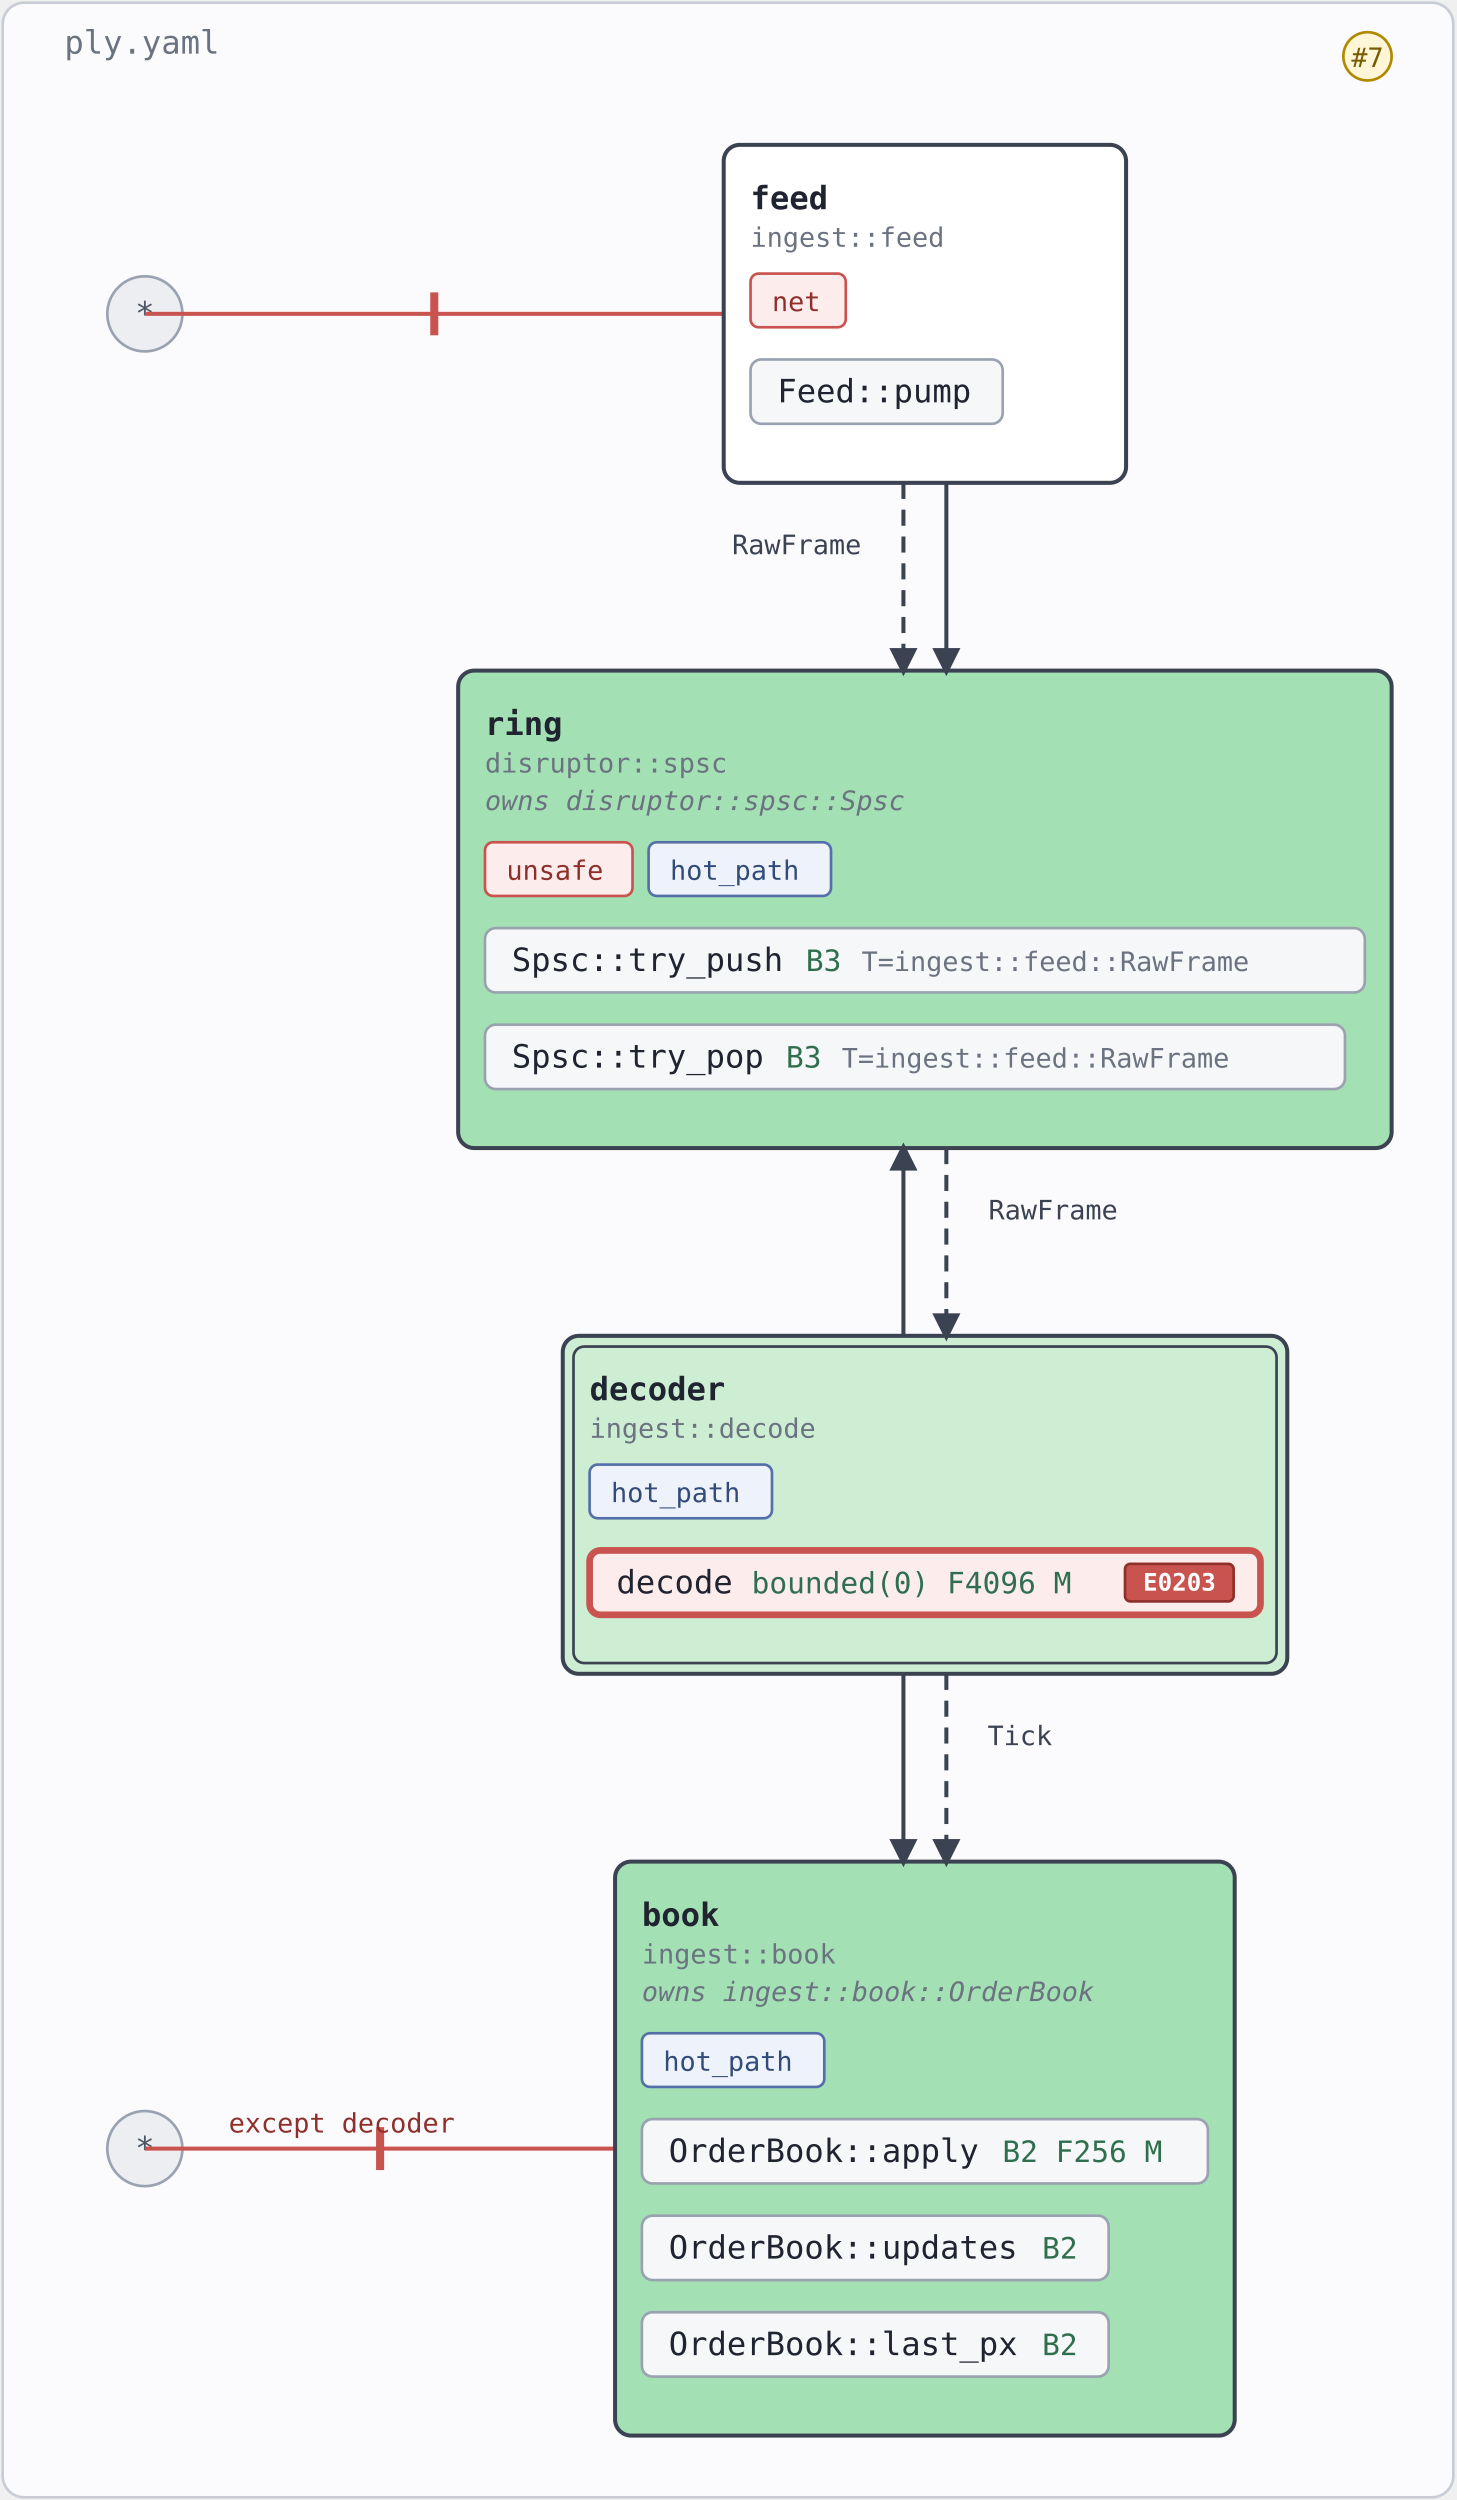
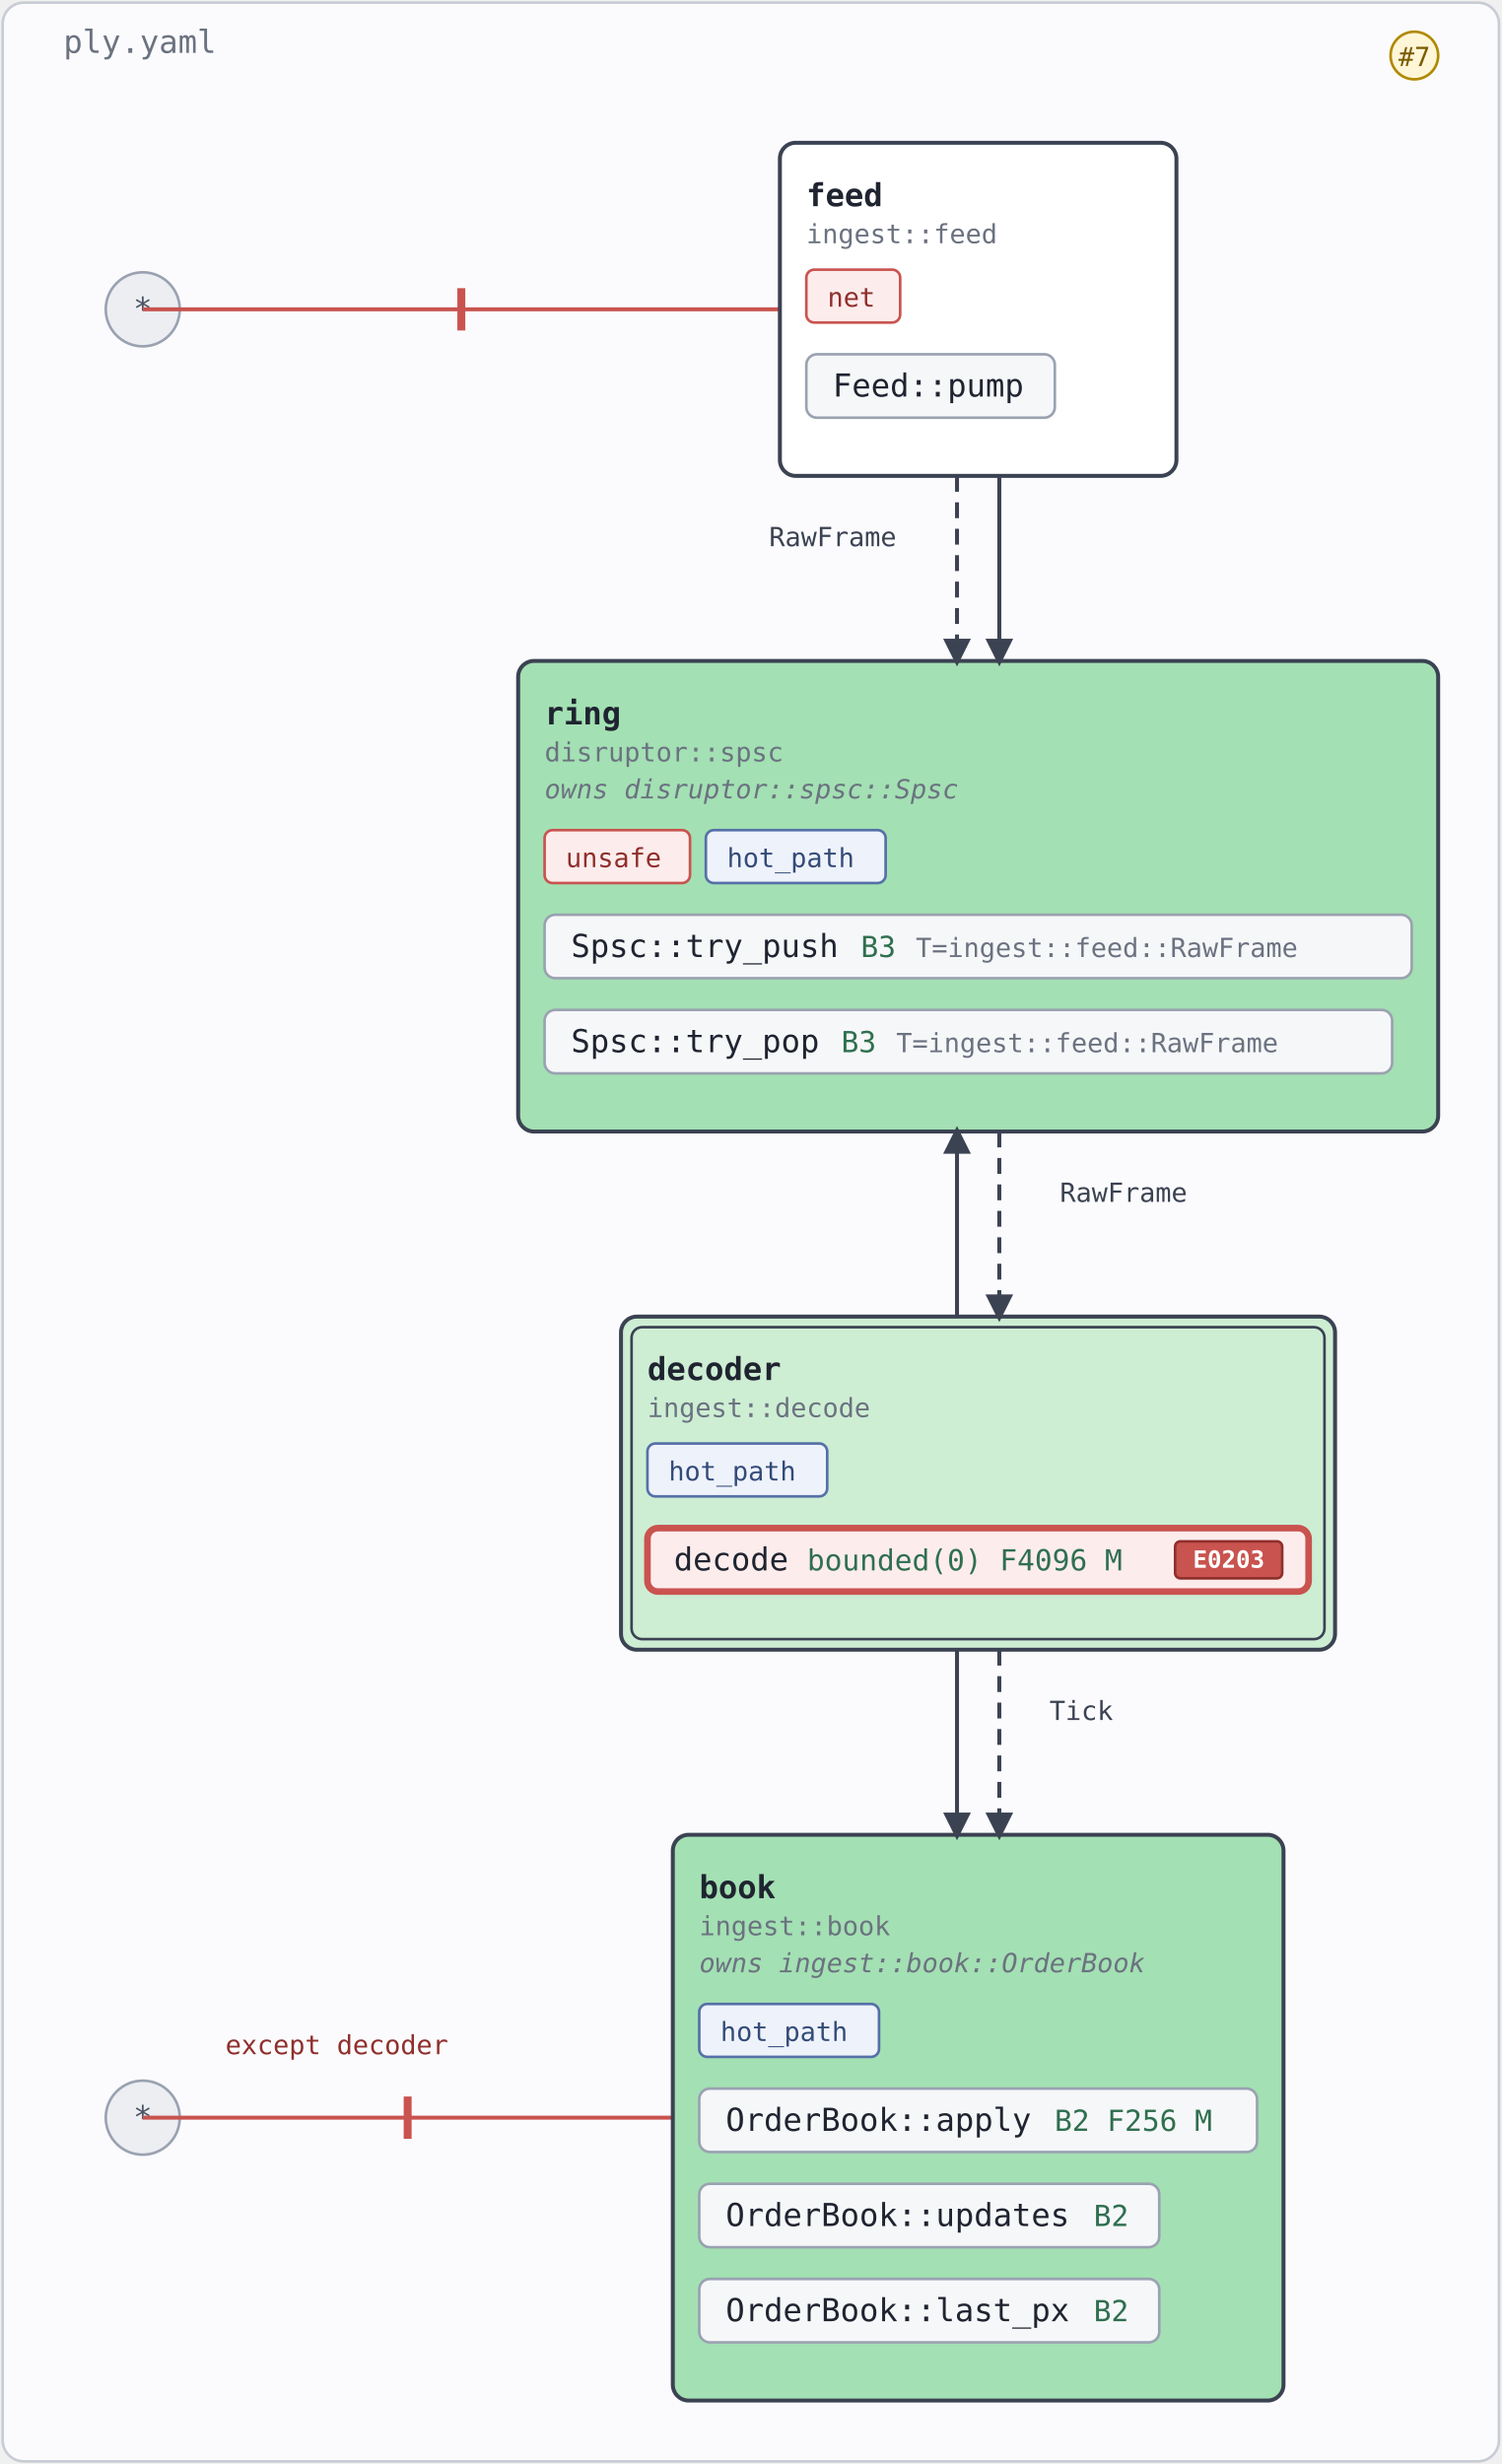
- <svg xmlns="http://www.w3.org/2000/svg" width="542.8" height="932.0" viewBox="0 0 542.8 932.0" font-family="monospace" font-size="12">
+ <svg xmlns="http://www.w3.org/2000/svg" width="568.0" height="932.0" viewBox="0 0 568.0 932.0" font-family="monospace" font-size="12">
  <style>.workspace-frame{fill:#fbfbfd;stroke:#c8ccd4}.workspace-title{fill:#6b7280}.component-box{stroke:#3b4252;stroke-width:1.5}.hollow-box{stroke-dasharray:6 4}.pure-seal{fill:none;stroke:#3b4252}.component-name{fill:#1f2430;font-weight:bold}.component-anchor{fill:#6b7280;font-size:10px}.component-owns{fill:#6b7280;font-size:10px;font-style:italic}.ceiling-unclaimed{fill:#fff}.ceiling-tested{fill:#eaf6ec}.ceiling-fuzzed{fill:#cdeed3}.ceiling-bounded{fill:#a3e0b3}.ceiling-proved{fill:#78d194}.contract-mark{fill:#1f2430}.cap-badge rect{fill:#fdecec;stroke:#c9534f}.cap-badge text{fill:#8f2f2c;font-size:10px}.profile-tag rect{fill:#eef2fb;stroke:#5570a8}.profile-tag text{fill:#334b78;font-size:10px}.fn-chip-box{fill:#f6f7f9;stroke:#9aa2b1}.fn-name{fill:#1f2430}.fn-checks{fill:#2f6f4f;font-size:11px}.fn-check-with{fill:#6b7280;font-size:10px}.fn-shield{fill:none;stroke:#9a7a1f;font-size:13px}.unresolved-pin circle,.registry-pin circle{fill:#fff6d8;stroke:#b08900}.pin-label{fill:#7a5c00;font-size:10px;text-anchor:middle}.edge-line{fill:none;stroke:#3b4252;stroke-width:1.5}.edge-label{fill:#3b4252;font-size:10px;text-anchor:middle}.deny-line{fill:none;stroke:#c9534f;stroke-width:1.5}.deny-bar{stroke:#c9534f;stroke-width:3}.deny-except{fill:#8f2f2c;font-size:10px;text-anchor:middle}.any-node circle{fill:#eceef2;stroke:#9aa2b1}.any-label{fill:#4b5563;text-anchor:middle}#arrow path{fill:#3b4252}.fn-chip-box-finding{fill:#fdecec;stroke:#c9534f;stroke-width:2.5}.component-box-finding{stroke:#c9534f;stroke-width:3}.edge-line-finding{fill:none;stroke:#c9534f;stroke-width:3}.deny-line-finding{fill:none;stroke:#c9534f;stroke-width:3}.unresolved-pin-finding circle,.registry-pin-finding circle{fill:#fdecec;stroke:#c9534f;stroke-width:2.5}.pin-label-finding{fill:#8f2f2c;font-size:10px;text-anchor:middle}.finding-badge rect{fill:#c9534f;stroke:#8f2f2c}.finding-badge text{fill:#fff;font-size:9px;font-weight:bold;text-anchor:middle}.finding-count{fill:#c9534f;font-size:11px;font-weight:bold}</style>
  <defs>
    <marker id="arrow" viewBox="0 0 10 10" refX="8" refY="5" markerWidth="7" markerHeight="7" orient="auto-start-reverse">
      <path d="M 0 0 L 10 5 L 0 10 z" />
    </marker>
  </defs>
-   <rect class="workspace-frame" x="1" y="1" width="540.8" height="930.0" rx="8" />
+   <rect class="workspace-frame" x="1" y="1" width="566.0" height="930.0" rx="8" />
  <text class="workspace-title" x="24.0" y="20">ply.yaml</text>
+   <g class="any-node">
+     <circle cx="54.0" cy="117.0" r="14.0" />
+     <text class="any-label" x="54.0" y="121.0">*</text>
+   </g>
+   <g class="deny-rule">
+     <path class="deny-line" d="M 54.0 117.0 L 295.0 117.0" />
+     <line class="deny-bar" x1="174.5" y1="109.0" x2="174.5" y2="125.0" />
+   </g>
  <g class="any-node">
    <circle cx="54.0" cy="801.0" r="14.0" />
    <text class="any-label" x="54.0" y="805.0">*</text>
  </g>
  <g class="deny-rule">
-     <path class="deny-line" d="M 54.0 801.0 L 229.3 801.0" />
-     <line class="deny-bar" x1="141.7" y1="793.0" x2="141.7" y2="809.0" />
-     <text class="deny-except" x="127.4" y="795.0">except decoder</text>
-   </g>
-   <g class="any-node">
-     <circle cx="54.0" cy="117.0" r="14.0" />
-     <text class="any-label" x="54.0" y="121.0">*</text>
-   </g>
-   <g class="deny-rule">
-     <path class="deny-line" d="M 54.0 117.0 L 269.8 117.0" />
-     <line class="deny-bar" x1="161.9" y1="109.0" x2="161.9" y2="125.0" />
+     <path class="deny-line" d="M 54.0 801.0 L 254.5 801.0" />
+     <line class="deny-bar" x1="154.2" y1="793.0" x2="154.2" y2="809.0" />
+     <text class="deny-except" x="127.4" y="777.0">except decoder</text>
  </g>
  <g class="registry-pin">
-     <circle cx="509.8" cy="21.0" r="9.0" />
-     <text class="pin-label" x="509.8" y="25.0">#7</text>
+     <circle cx="535.0" cy="21.0" r="9.0" />
+     <text class="pin-label" x="535.0" y="25.0">#7</text>
  </g>
-   <g transform="translate(269.8,54.0)">
+   <g transform="translate(295.0,54.0)">
    <g class="component" data-name="feed">
      <rect class="component-box ceiling-unclaimed" x="0" y="0" width="150.0" height="126.0" rx="6" />
      <text class="component-name" x="10.0" y="24.0">feed</text>
      <text class="component-anchor" x="10.0" y="38.0">ingest::feed</text>
      <g class="cap-badge">
        <rect x="10.0" y="48.0" width="35.5" height="20.0" rx="3" />
        <text x="18.0" y="62.0">net</text>
      </g>
      <g transform="translate(10.0,80.0)">
        <g class="fn-chip" data-fn="Feed::pump">
          <rect class="fn-chip-box" x="0" y="0" width="94.0" height="24.0" rx="4" />
          <text class="fn-name" x="10.0" y="16.0">Feed::pump</text>
        </g>
      </g>
    </g>
  </g>
-   <g transform="translate(170.8,250.0)">
+   <g transform="translate(196.0,250.0)">
    <g class="component" data-name="ring">
      <rect class="component-box ceiling-bounded" x="0" y="0" width="348.0" height="178.0" rx="6" />
      <text class="component-name" x="10.0" y="24.0">ring</text>
      <text class="component-anchor" x="10.0" y="38.0">disruptor::spsc</text>
      <text class="component-owns" x="10.0" y="52.0">owns disruptor::spsc::Spsc</text>
      <g class="cap-badge">
        <rect x="10.0" y="64.0" width="55.0" height="20.0" rx="3" />
        <text x="18.0" y="78.0">unsafe</text>
      </g>
      <g class="profile-tag">
        <rect x="71.0" y="64.0" width="68.0" height="20.0" rx="3" />
        <text x="79.0" y="78.0">hot_path</text>
      </g>
      <g transform="translate(10.0,96.0)">
        <g class="fn-chip" data-fn="Spsc::try_push">
          <rect class="fn-chip-box" x="0" y="0" width="328.0" height="24.0" rx="4" />
          <text class="fn-name" x="10.0" y="16.0">Spsc::try_push</text>
          <text class="fn-checks" x="119.6" y="16.0">B3</text>
          <text class="fn-check-with" x="140.4" y="16.0">T=ingest::feed::RawFrame</text>
        </g>
      </g>
      <g transform="translate(10.0,132.0)">
        <g class="fn-chip" data-fn="Spsc::try_pop">
          <rect class="fn-chip-box" x="0" y="0" width="320.6" height="24.0" rx="4" />
          <text class="fn-name" x="10.0" y="16.0">Spsc::try_pop</text>
          <text class="fn-checks" x="112.2" y="16.0">B3</text>
          <text class="fn-check-with" x="133.0" y="16.0">T=ingest::feed::RawFrame</text>
        </g>
      </g>
    </g>
  </g>
-   <g transform="translate(209.8,498.0)">
+   <g transform="translate(234.9,498.0)">
    <g class="component" data-name="decoder">
      <rect class="component-box ceiling-fuzzed" x="0" y="0" width="270.1" height="126.0" rx="6" />
      <rect class="pure-seal" x="4" y="4" width="262.1" height="118.0" rx="4" />
      <text class="component-name" x="10.0" y="24.0">decoder</text>
      <text class="component-anchor" x="10.0" y="38.0">ingest::decode</text>
      <g class="profile-tag">
        <rect x="10.0" y="48.0" width="68.0" height="20.0" rx="3" />
        <text x="18.0" y="62.0">hot_path</text>
      </g>
      <g transform="translate(10.0,80.0)">
        <g class="fn-chip" data-fn="decode">
          <rect class="fn-chip-box-finding" x="0" y="0" width="250.1" height="24.0" rx="4" />
          <text class="fn-name" x="10.0" y="16.0">decode</text>
          <text class="fn-checks" x="60.4" y="16.0">bounded(0) F4096 M</text>
          <g class="finding-badge">
            <rect x="199.6" y="5.0" width="40.5" height="14.0" rx="2" />
            <text x="219.9" y="15.0">E0203</text>
          </g>
        </g>
      </g>
    </g>
  </g>
-   <g transform="translate(229.3,694.0)">
+   <g transform="translate(254.5,694.0)">
    <g class="component" data-name="book">
      <rect class="component-box ceiling-bounded" x="0" y="0" width="231.0" height="214.0" rx="6" />
      <text class="component-name" x="10.0" y="24.0">book</text>
      <text class="component-anchor" x="10.0" y="38.0">ingest::book</text>
      <text class="component-owns" x="10.0" y="52.0">owns ingest::book::OrderBook</text>
      <g class="profile-tag">
        <rect x="10.0" y="64.0" width="68.0" height="20.0" rx="3" />
        <text x="18.0" y="78.0">hot_path</text>
      </g>
      <g transform="translate(10.0,96.0)">
        <g class="fn-chip" data-fn="OrderBook::apply">
          <rect class="fn-chip-box" x="0" y="0" width="211.0" height="24.0" rx="4" />
          <text class="fn-name" x="10.0" y="16.0">OrderBook::apply</text>
          <text class="fn-checks" x="134.4" y="16.0">B2 F256 M</text>
        </g>
      </g>
      <g transform="translate(10.0,132.0)">
        <g class="fn-chip" data-fn="OrderBook::updates">
          <rect class="fn-chip-box" x="0" y="0" width="174.0" height="24.0" rx="4" />
          <text class="fn-name" x="10.0" y="16.0">OrderBook::updates</text>
          <text class="fn-checks" x="149.2" y="16.0">B2</text>
        </g>
      </g>
      <g transform="translate(10.0,168.0)">
        <g class="fn-chip" data-fn="OrderBook::last_px">
          <rect class="fn-chip-box" x="0" y="0" width="174.0" height="24.0" rx="4" />
          <text class="fn-name" x="10.0" y="16.0">OrderBook::last_px</text>
          <text class="fn-checks" x="149.2" y="16.0">B2</text>
        </g>
      </g>
    </g>
  </g>
  <g class="edge-call">
-     <path class="edge-line" d="M 352.8 180.0 L 352.8 250.0" marker-end="url(#arrow)" />
+     <path class="edge-line" d="M 378.0 180.0 L 378.0 250.0" marker-end="url(#arrow)" />
  </g>
  <g class="edge-call">
-     <path class="edge-line" d="M 336.8 498.0 L 336.8 428.0" marker-end="url(#arrow)" />
+     <path class="edge-line" d="M 362.0 498.0 L 362.0 428.0" marker-end="url(#arrow)" />
  </g>
  <g class="edge-call">
-     <path class="edge-line" d="M 336.8 624.0 L 336.8 694.0" marker-end="url(#arrow)" />
+     <path class="edge-line" d="M 362.0 624.0 L 362.0 694.0" marker-end="url(#arrow)" />
  </g>
  <g class="edge-flow">
-     <path class="edge-line" stroke-dasharray="6 4" d="M 336.8 180.0 L 336.8 250.0" marker-end="url(#arrow)" />
-     <text class="edge-label" x="297.0" y="206.6">RawFrame</text>
+     <path class="edge-line" stroke-dasharray="6 4" d="M 362.0 180.0 L 362.0 250.0" marker-end="url(#arrow)" />
+     <text class="edge-label" x="315.0" y="206.6">RawFrame</text>
  </g>
  <g class="edge-flow">
-     <path class="edge-line" stroke-dasharray="6 4" d="M 352.8 428.0 L 352.8 498.0" marker-end="url(#arrow)" />
-     <text class="edge-label" x="392.6" y="454.6">RawFrame</text>
+     <path class="edge-line" stroke-dasharray="6 4" d="M 378.0 428.0 L 378.0 498.0" marker-end="url(#arrow)" />
+     <text class="edge-label" x="425.0" y="454.6">RawFrame</text>
  </g>
  <g class="edge-flow">
-     <path class="edge-line" stroke-dasharray="6 4" d="M 352.8 624.0 L 352.8 694.0" marker-end="url(#arrow)" />
-     <text class="edge-label" x="380.2" y="650.6">Tick</text>
+     <path class="edge-line" stroke-dasharray="6 4" d="M 378.0 624.0 L 378.0 694.0" marker-end="url(#arrow)" />
+     <text class="edge-label" x="409.0" y="650.6">Tick</text>
  </g>
</svg>
